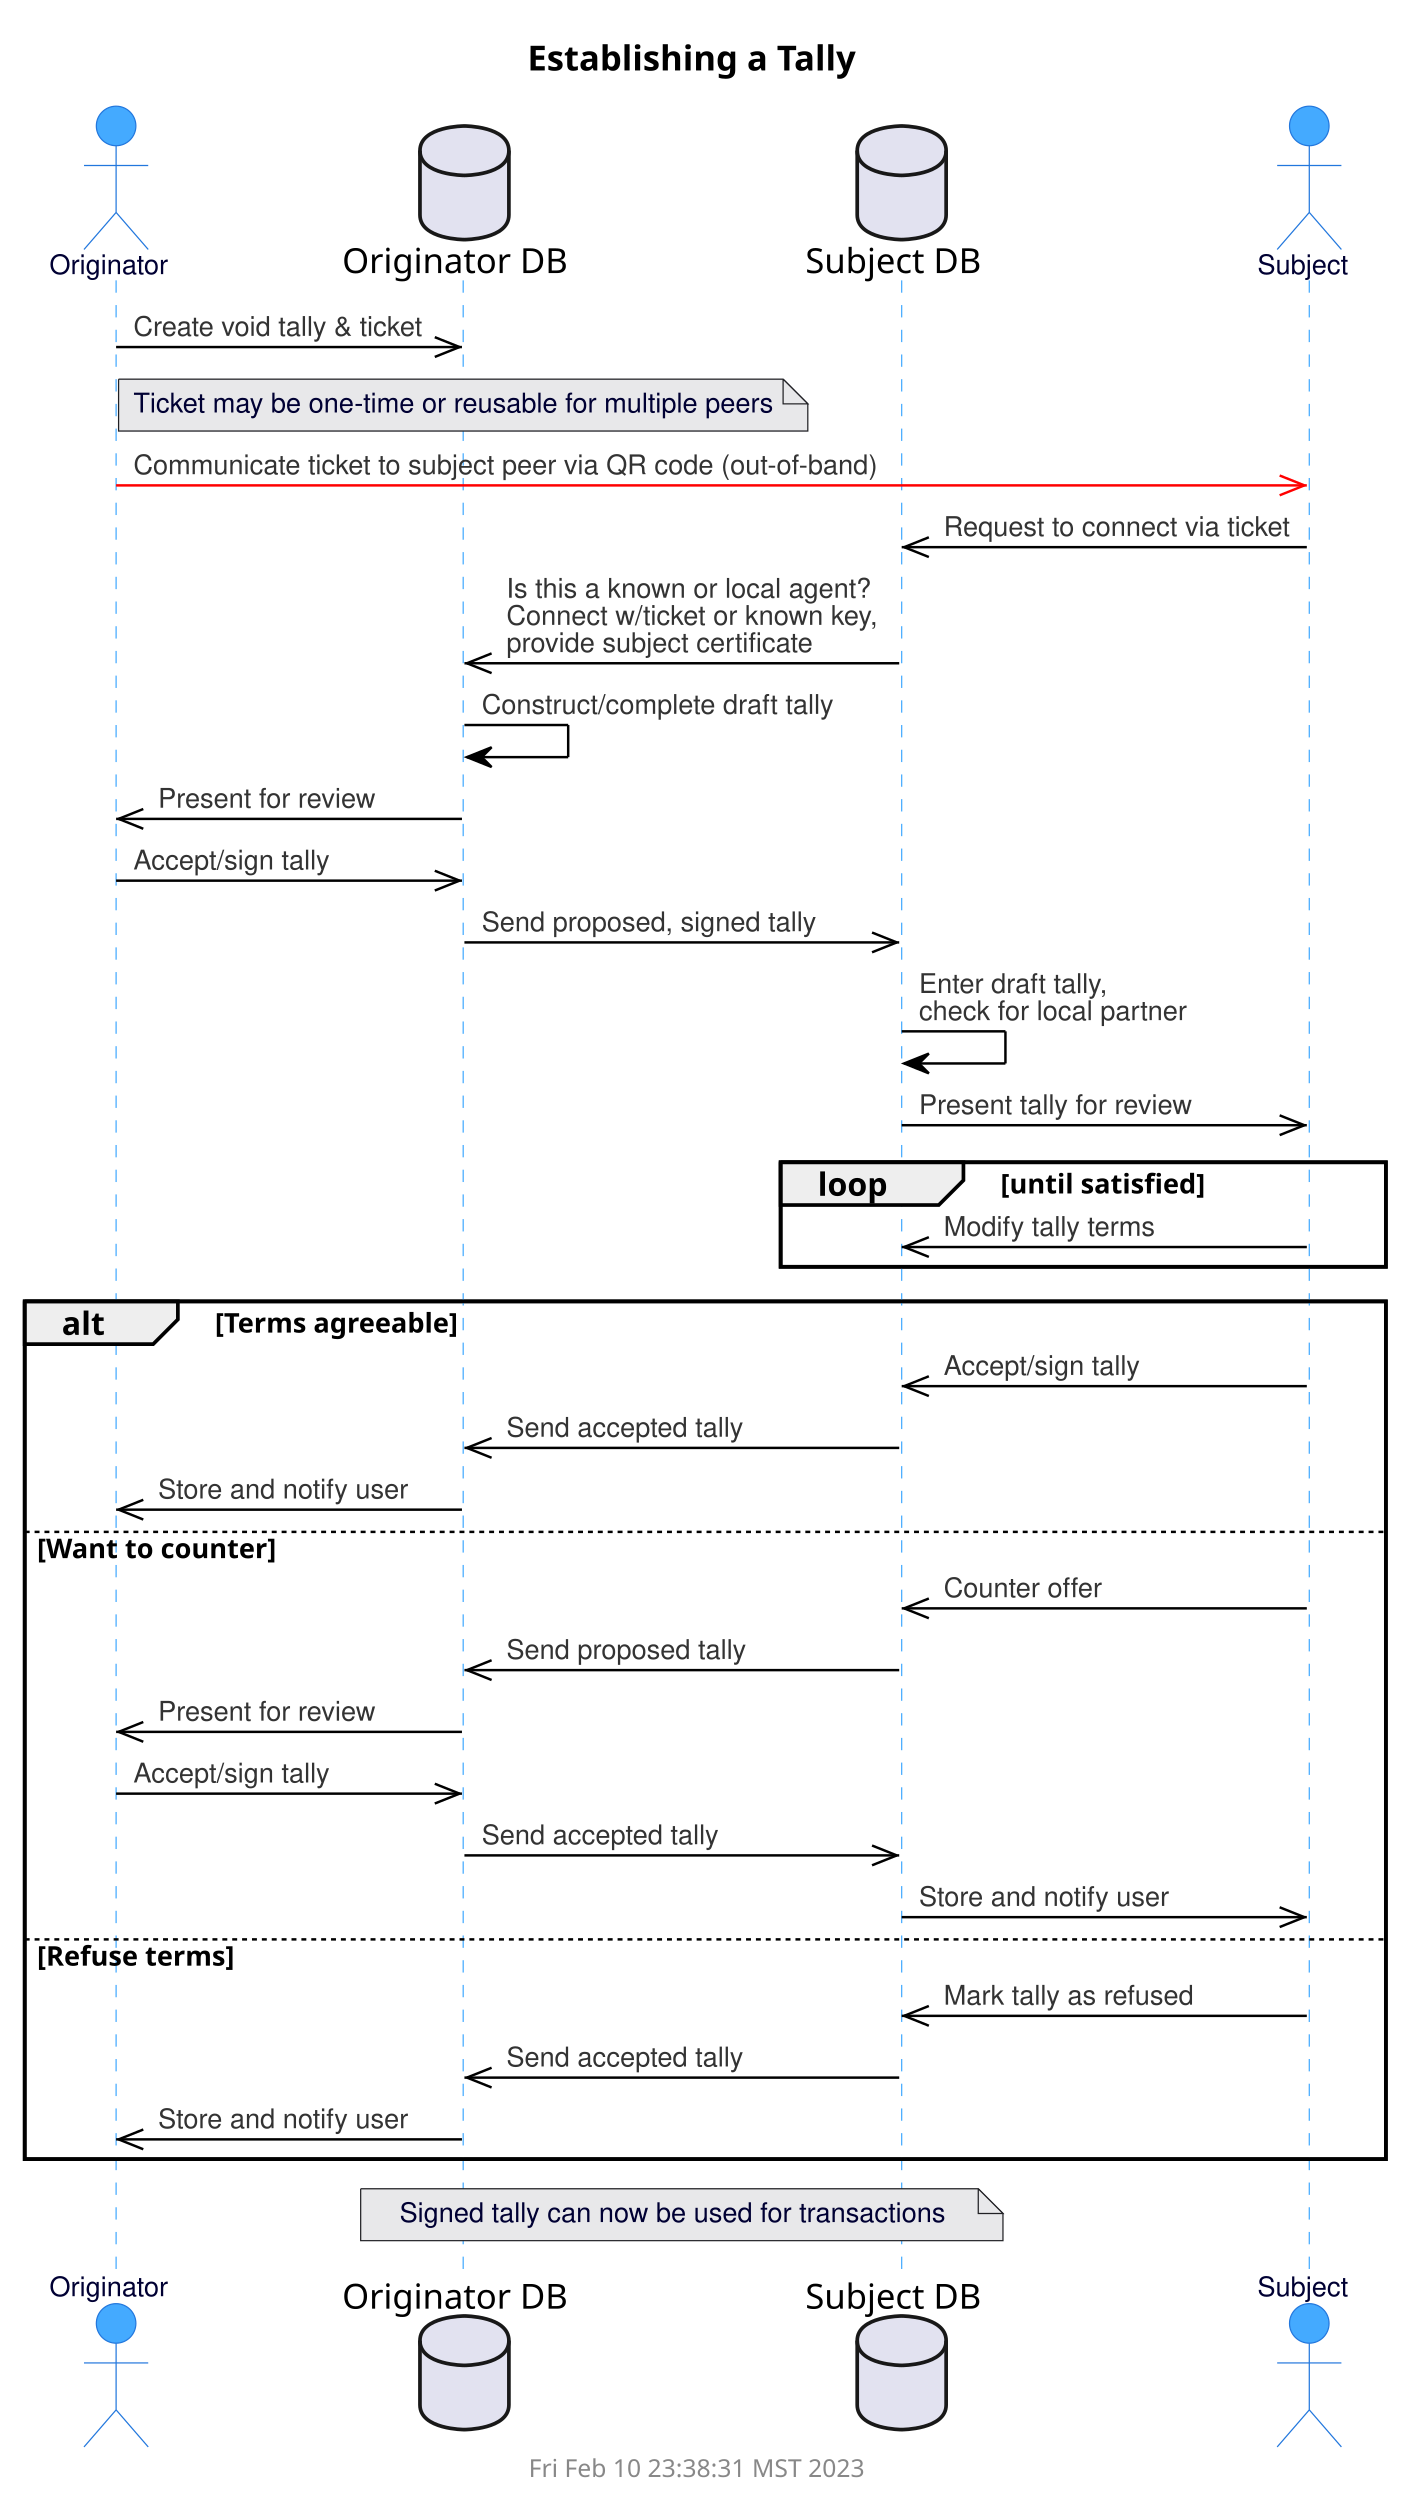
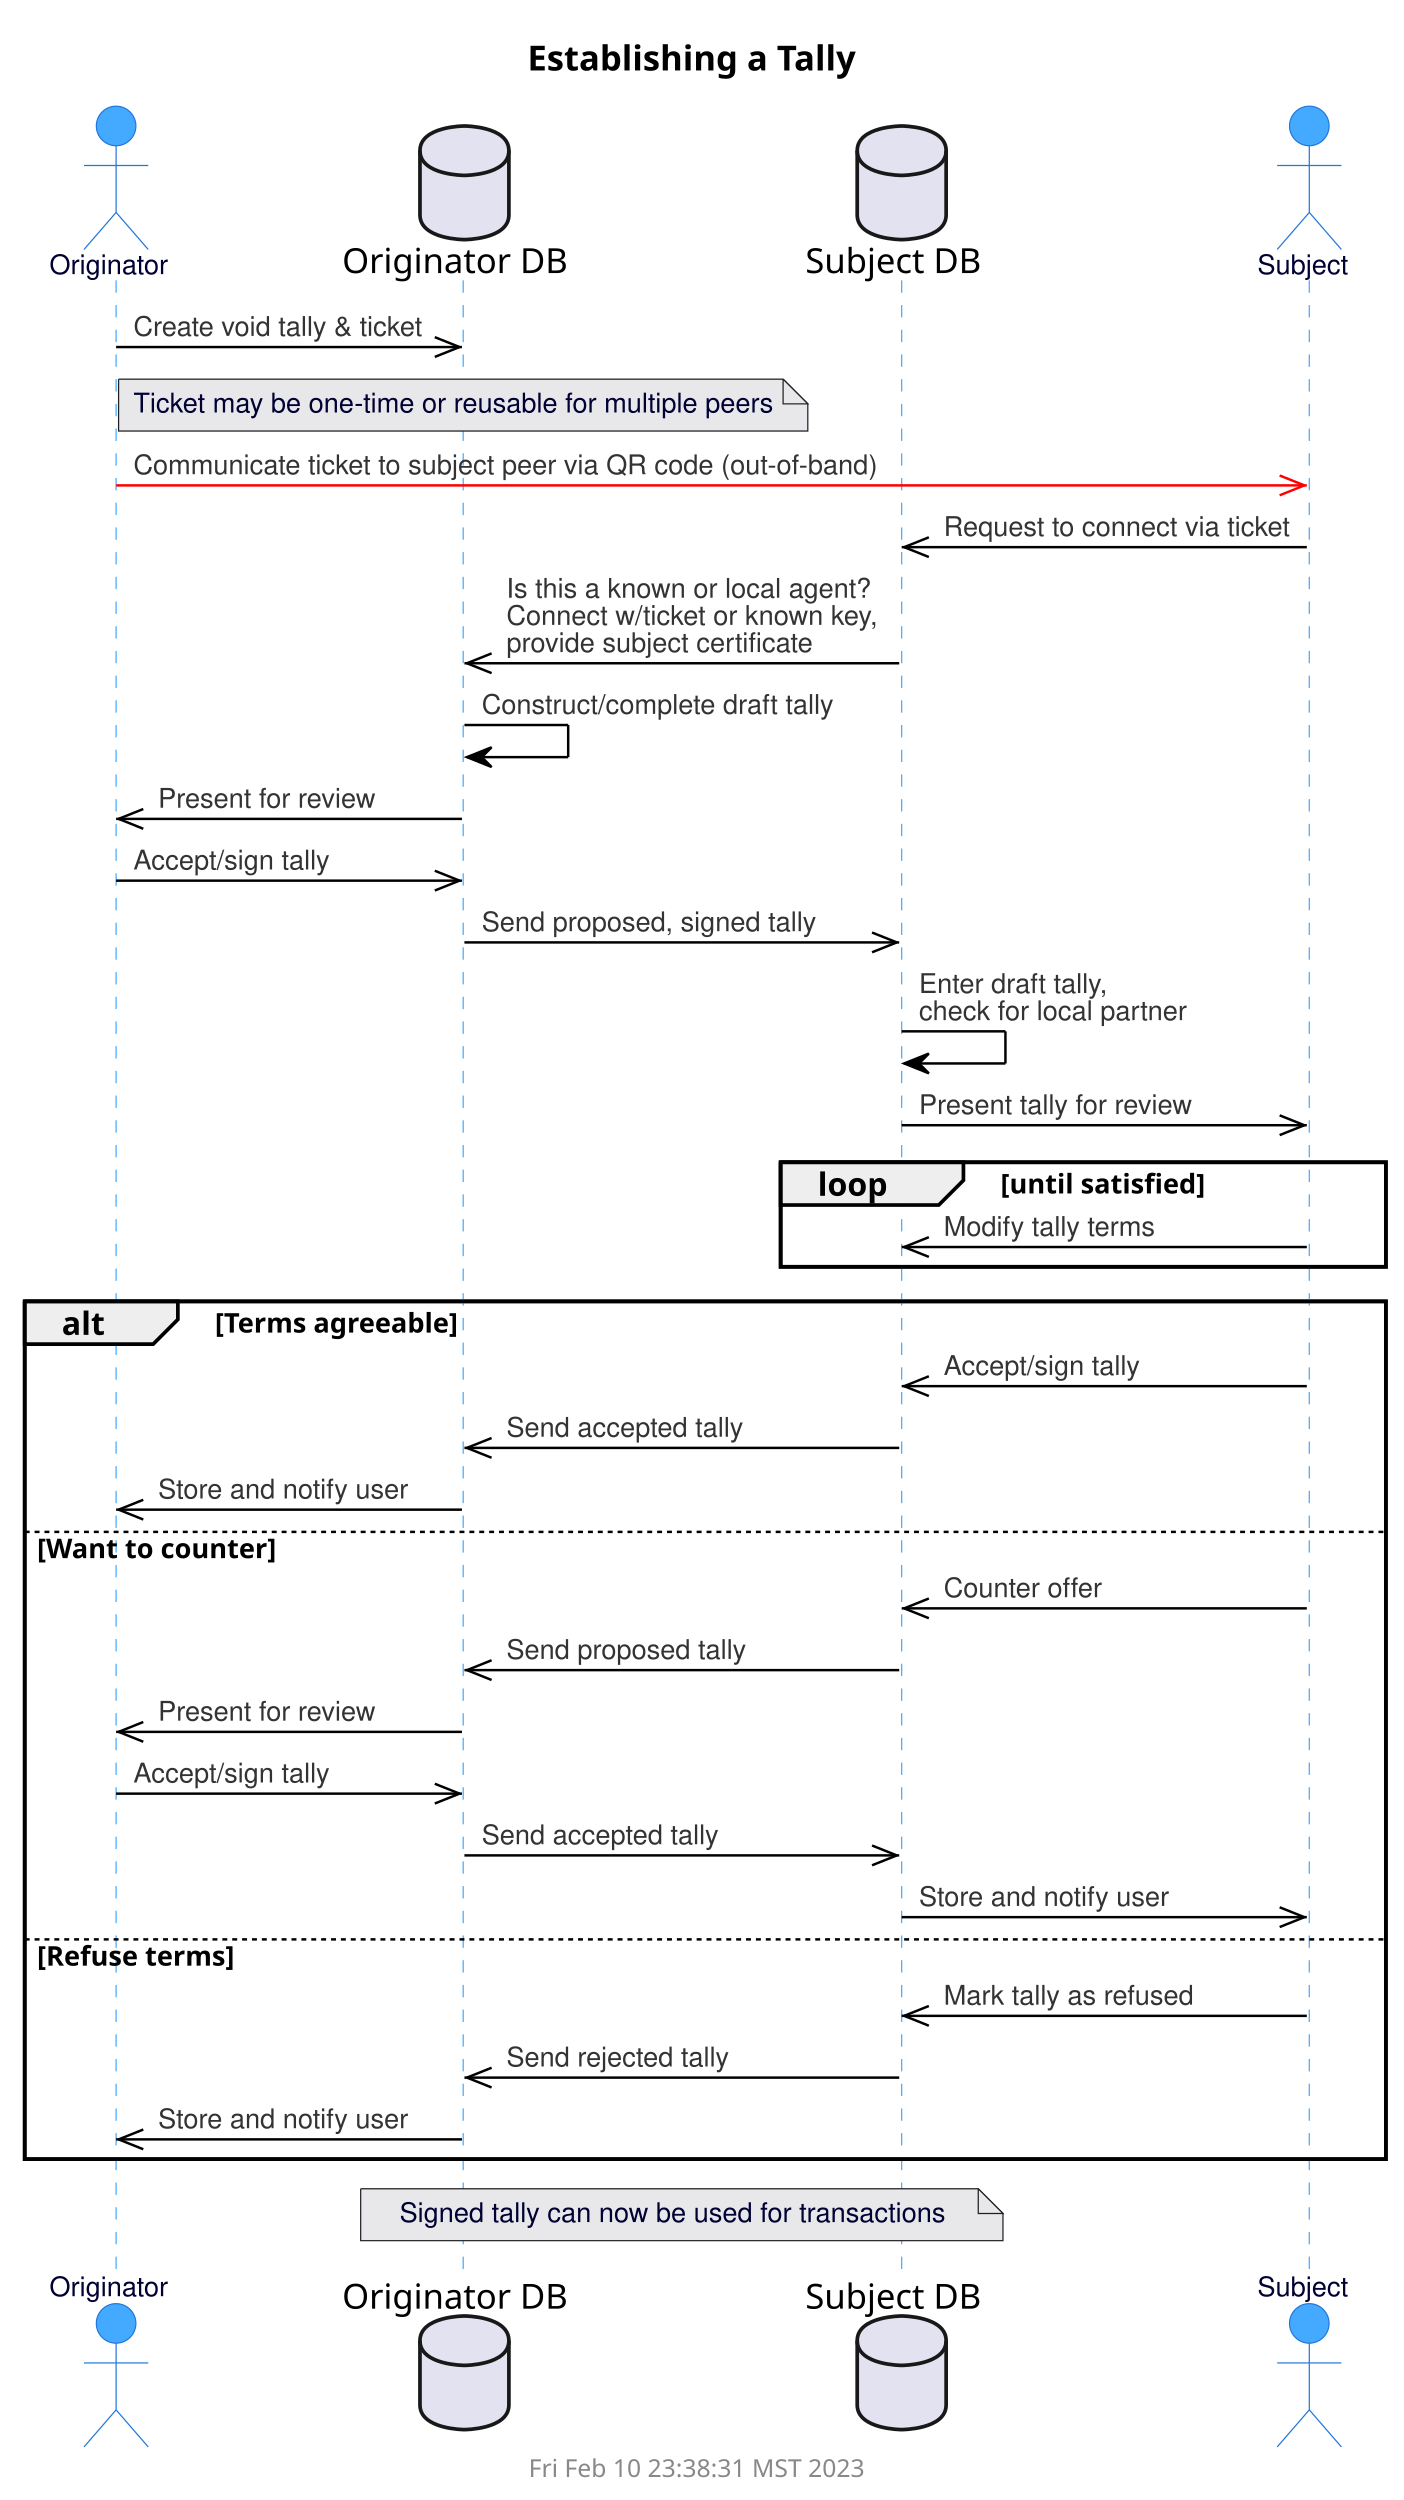
- <svg xmlns="http://www.w3.org/2000/svg" contentStyleType="text/css" height="1012px" preserveAspectRatio="none" style="width:568px;height:1012px;background:#FFFFFF;" version="1.1" viewBox="0 0 568 1012" width="568px" zoomAndPan="magnify">
-   <defs />
-   <g>
-     <text fill="#000000" font-family="sans-serif" font-size="14" font-weight="bold" lengthAdjust="spacing" textLength="143" x="213.5" y="28.535">Establishing a Tally</text>
-     <rect fill="none" height="42.31" style="stroke:#000000;stroke-width:1.5;" width="245" x="316" y="470.488" />
-     <rect fill="none" height="347.221" style="stroke:#000000;stroke-width:1.5;" width="551" x="10" y="526.799" />
-     <line style="stroke:#44AAFF;stroke-width:0.5;stroke-dasharray:5.0,5.0;" x1="47" x2="47" y1="113.488" y2="922.019" />
-     <line style="stroke:#44AAFF;stroke-width:0.5;stroke-dasharray:5.0,5.0;" x1="187.5" x2="187.5" y1="113.488" y2="922.019" />
-     <line style="stroke:#44AAFF;stroke-width:0.5;stroke-dasharray:5.0,5.0;" x1="365" x2="365" y1="113.488" y2="922.019" />
-     <line style="stroke:#44AAFF;stroke-width:0.5;stroke-dasharray:5.0,5.0;" x1="530" x2="530" y1="113.488" y2="922.019" />
-     <text fill="#000033" font-family="Helvetica" font-size="11" lengthAdjust="spacing" textLength="48" x="20" y="110.959">Originator</text>
-     <ellipse cx="47" cy="50.988" fill="#44AAFF" rx="8" ry="8" style="stroke:#2277DD;stroke-width:0.5;" />
-     <path d="M47,58.988 L47,85.988 M34,66.988 L60,66.988 M47,85.988 L34,100.988 M47,85.988 L60,100.988 " fill="none" style="stroke:#2277DD;stroke-width:0.5;" />
-     <text fill="#000033" font-family="Helvetica" font-size="11" lengthAdjust="spacing" textLength="48" x="20" y="929.49">Originator</text>
-     <ellipse cx="47" cy="940.519" fill="#44AAFF" rx="8" ry="8" style="stroke:#2277DD;stroke-width:0.5;" />
-     <path d="M47,948.519 L47,975.519 M34,956.519 L60,956.519 M47,975.519 L34,990.519 M47,975.519 L60,990.519 " fill="none" style="stroke:#2277DD;stroke-width:0.5;" />
-     <text fill="#000000" font-family="sans-serif" font-size="14" lengthAdjust="spacing" textLength="93" x="138.5" y="110.535">Originator DB</text>
-     <path d="M170,61 C170,51 188,51 188,51 C188,51 206,51 206,61 L206,87 C206,97 188,97 188,97 C188,97 170,97 170,87 L170,61 " fill="#E2E2F0" style="stroke:#181818;stroke-width:1.5;" />
-     <path d="M170,61 C170,71 188,71 188,71 C188,71 206,71 206,61 " fill="none" style="stroke:#181818;stroke-width:1.5;" />
-     <text fill="#000000" font-family="sans-serif" font-size="14" lengthAdjust="spacing" textLength="93" x="138.5" y="934.555">Originator DB</text>
-     <path d="M170,947.508 C170,937.508 188,937.508 188,937.508 C188,937.508 206,937.508 206,947.508 L206,973.508 C206,983.508 188,983.508 188,983.508 C188,983.508 170,983.508 170,973.508 L170,947.508 " fill="#E2E2F0" style="stroke:#181818;stroke-width:1.5;" />
-     <path d="M170,947.508 C170,957.508 188,957.508 188,957.508 C188,957.508 206,957.508 206,947.508 " fill="none" style="stroke:#181818;stroke-width:1.5;" />
-     <text fill="#000000" font-family="sans-serif" font-size="14" lengthAdjust="spacing" textLength="72" x="326" y="110.535">Subject DB</text>
-     <path d="M347,61 C347,51 365,51 365,51 C365,51 383,51 383,61 L383,87 C383,97 365,97 365,97 C365,97 347,97 347,87 L347,61 " fill="#E2E2F0" style="stroke:#181818;stroke-width:1.5;" />
-     <path d="M347,61 C347,71 365,71 365,71 C365,71 383,71 383,61 " fill="none" style="stroke:#181818;stroke-width:1.5;" />
-     <text fill="#000000" font-family="sans-serif" font-size="14" lengthAdjust="spacing" textLength="72" x="326" y="934.555">Subject DB</text>
-     <path d="M347,947.508 C347,937.508 365,937.508 365,937.508 C365,937.508 383,937.508 383,947.508 L383,973.508 C383,983.508 365,983.508 365,983.508 C365,983.508 347,983.508 347,973.508 L347,947.508 " fill="#E2E2F0" style="stroke:#181818;stroke-width:1.5;" />
-     <path d="M347,947.508 C347,957.508 365,957.508 365,957.508 C365,957.508 383,957.508 383,947.508 " fill="none" style="stroke:#181818;stroke-width:1.5;" />
-     <text fill="#000033" font-family="Helvetica" font-size="11" lengthAdjust="spacing" textLength="36" x="509" y="110.959">Subject</text>
-     <ellipse cx="530" cy="50.988" fill="#44AAFF" rx="8" ry="8" style="stroke:#2277DD;stroke-width:0.5;" />
-     <path d="M530,58.988 L530,85.988 M517,66.988 L543,66.988 M530,85.988 L517,100.988 M530,85.988 L543,100.988 " fill="none" style="stroke:#2277DD;stroke-width:0.5;" />
-     <text fill="#000033" font-family="Helvetica" font-size="11" lengthAdjust="spacing" textLength="36" x="509" y="929.49">Subject</text>
-     <ellipse cx="530" cy="940.519" fill="#44AAFF" rx="8" ry="8" style="stroke:#2277DD;stroke-width:0.5;" />
-     <path d="M530,948.519 L530,975.519 M517,956.519 L543,956.519 M530,975.519 L517,990.519 M530,975.519 L543,990.519 " fill="none" style="stroke:#2277DD;stroke-width:0.5;" />
-     <line style="stroke:#000000;stroke-width:1.0;" x1="186" x2="176" y1="140.488" y2="136.488" />
-     <line style="stroke:#000000;stroke-width:1.0;" x1="186" x2="176" y1="140.488" y2="144.488" />
-     <line style="stroke:#000000;stroke-width:1.0;" x1="47" x2="187" y1="140.488" y2="140.488" />
-     <text fill="#333333" font-family="Helvetica" font-size="11" lengthAdjust="spacing" textLength="117" x="54" y="135.958">Create void tally &amp; ticket</text>
-     <path d="M48,153.488 L48,174.488 L327,174.488 L327,163.488 L317,153.488 L48,153.488 " fill="#E8E8EA" style="stroke:#202024;stroke-width:0.5;" />
-     <path d="M317,153.488 L317,163.488 L327,163.488 L317,153.488 " fill="#E8E8EA" style="stroke:#202024;stroke-width:0.5;" />
-     <text fill="#000033" font-family="Helvetica" font-size="11" lengthAdjust="spacing" textLength="258" x="54" y="166.958">Ticket may be one-time or reusable for multiple peers</text>
-     <line style="stroke:#FF0000;stroke-width:1.0;" x1="528" x2="518" y1="196.488" y2="192.488" />
-     <line style="stroke:#FF0000;stroke-width:1.0;" x1="528" x2="518" y1="196.488" y2="200.488" />
-     <line style="stroke:#FF0000;stroke-width:1.0;" x1="47" x2="529" y1="196.488" y2="196.488" />
-     <text fill="#333333" font-family="Helvetica" font-size="11" lengthAdjust="spacing" textLength="302" x="54" y="191.958">Communicate ticket to subject peer via QR code (out-of-band)</text>
-     <line style="stroke:#000000;stroke-width:1.0;" x1="366" x2="376" y1="221.488" y2="217.488" />
-     <line style="stroke:#000000;stroke-width:1.0;" x1="366" x2="376" y1="221.488" y2="225.488" />
-     <line style="stroke:#000000;stroke-width:1.0;" x1="365" x2="529" y1="221.488" y2="221.488" />
-     <text fill="#333333" font-family="Helvetica" font-size="11" lengthAdjust="spacing" textLength="141" x="382" y="216.958">Request to connect via ticket</text>
-     <line style="stroke:#000000;stroke-width:1.0;" x1="189" x2="199" y1="268.488" y2="264.488" />
-     <line style="stroke:#000000;stroke-width:1.0;" x1="189" x2="199" y1="268.488" y2="272.488" />
-     <line style="stroke:#000000;stroke-width:1.0;" x1="188" x2="364" y1="268.488" y2="268.488" />
-     <text fill="#333333" font-family="Helvetica" font-size="11" lengthAdjust="spacing" textLength="147" x="205" y="241.958">Is this a known or local agent?</text>
-     <text fill="#333333" font-family="Helvetica" font-size="11" lengthAdjust="spacing" textLength="153" x="205" y="252.958">Connect w/ticket or known key,</text>
-     <text fill="#333333" font-family="Helvetica" font-size="11" lengthAdjust="spacing" textLength="124" x="205" y="263.959">provide subject certificate</text>
-     <line style="stroke:#000000;stroke-width:1.0;" x1="188" x2="230" y1="293.488" y2="293.488" />
-     <line style="stroke:#000000;stroke-width:1.0;" x1="230" x2="230" y1="293.488" y2="306.488" />
-     <line style="stroke:#000000;stroke-width:1.0;" x1="189" x2="230" y1="306.488" y2="306.488" />
-     <polygon fill="#000000" points="199,302.488,189,306.488,199,310.488,195,306.488" style="stroke:#000000;stroke-width:1.0;" />
-     <text fill="#333333" font-family="Helvetica" font-size="11" lengthAdjust="spacing" textLength="142" x="195" y="288.959">Construct/complete draft tally</text>
-     <line style="stroke:#000000;stroke-width:1.0;" x1="48" x2="58" y1="331.488" y2="327.488" />
-     <line style="stroke:#000000;stroke-width:1.0;" x1="48" x2="58" y1="331.488" y2="335.488" />
-     <line style="stroke:#000000;stroke-width:1.0;" x1="47" x2="187" y1="331.488" y2="331.488" />
-     <text fill="#333333" font-family="Helvetica" font-size="11" lengthAdjust="spacing" textLength="89" x="64" y="326.959">Present for review</text>
-     <line style="stroke:#000000;stroke-width:1.0;" x1="186" x2="176" y1="356.488" y2="352.488" />
-     <line style="stroke:#000000;stroke-width:1.0;" x1="186" x2="176" y1="356.488" y2="360.488" />
-     <line style="stroke:#000000;stroke-width:1.0;" x1="47" x2="187" y1="356.488" y2="356.488" />
-     <text fill="#333333" font-family="Helvetica" font-size="11" lengthAdjust="spacing" textLength="79" x="54" y="351.959">Accept/sign tally</text>
-     <line style="stroke:#000000;stroke-width:1.0;" x1="363" x2="353" y1="381.488" y2="377.488" />
-     <line style="stroke:#000000;stroke-width:1.0;" x1="363" x2="353" y1="381.488" y2="385.488" />
-     <line style="stroke:#000000;stroke-width:1.0;" x1="188" x2="364" y1="381.488" y2="381.488" />
-     <text fill="#333333" font-family="Helvetica" font-size="11" lengthAdjust="spacing" textLength="134" x="195" y="376.959">Send proposed, signed tally</text>
-     <line style="stroke:#000000;stroke-width:1.0;" x1="365" x2="407" y1="417.488" y2="417.488" />
-     <line style="stroke:#000000;stroke-width:1.0;" x1="407" x2="407" y1="417.488" y2="430.488" />
-     <line style="stroke:#000000;stroke-width:1.0;" x1="366" x2="407" y1="430.488" y2="430.488" />
-     <polygon fill="#000000" points="376,426.488,366,430.488,376,434.488,372,430.488" style="stroke:#000000;stroke-width:1.0;" />
-     <text fill="#333333" font-family="Helvetica" font-size="11" lengthAdjust="spacing" textLength="76" x="372" y="401.959">Enter draft tally,</text>
-     <text fill="#333333" font-family="Helvetica" font-size="11" lengthAdjust="spacing" textLength="109" x="372" y="412.959">check for local partner</text>
-     <line style="stroke:#000000;stroke-width:1.0;" x1="528" x2="518" y1="455.488" y2="451.488" />
-     <line style="stroke:#000000;stroke-width:1.0;" x1="528" x2="518" y1="455.488" y2="459.488" />
-     <line style="stroke:#000000;stroke-width:1.0;" x1="365" x2="529" y1="455.488" y2="455.488" />
-     <text fill="#333333" font-family="Helvetica" font-size="11" lengthAdjust="spacing" textLength="111" x="372" y="450.959">Present tally for review</text>
-     <path d="M316,470.488 L390,470.488 L390,477.799 L380,487.799 L316,487.799 L316,470.488 " fill="#EEEEEE" style="stroke:#000000;stroke-width:1.5;" />
-     <rect fill="none" height="42.31" style="stroke:#000000;stroke-width:1.5;" width="245" x="316" y="470.488" />
-     <text fill="#000000" font-family="sans-serif" font-size="13" font-weight="bold" lengthAdjust="spacing" textLength="29" x="331" y="484.057">loop</text>
-     <text fill="#000000" font-family="sans-serif" font-size="11" font-weight="bold" lengthAdjust="spacing" textLength="86" x="405" y="483.123">[until satisfied]</text>
-     <line style="stroke:#000000;stroke-width:1.0;" x1="366" x2="376" y1="504.799" y2="500.799" />
-     <line style="stroke:#000000;stroke-width:1.0;" x1="366" x2="376" y1="504.799" y2="508.799" />
-     <line style="stroke:#000000;stroke-width:1.0;" x1="365" x2="529" y1="504.799" y2="504.799" />
-     <text fill="#333333" font-family="Helvetica" font-size="11" lengthAdjust="spacing" textLength="85" x="382" y="500.269">Modify tally terms</text>
-     <path d="M10,526.799 L72,526.799 L72,534.109 L62,544.109 L10,544.109 L10,526.799 " fill="#EEEEEE" style="stroke:#000000;stroke-width:1.5;" />
-     <rect fill="none" height="347.221" style="stroke:#000000;stroke-width:1.5;" width="551" x="10" y="526.799" />
-     <text fill="#000000" font-family="sans-serif" font-size="13" font-weight="bold" lengthAdjust="spacing" textLength="17" x="25" y="540.367">alt</text>
-     <text fill="#000000" font-family="sans-serif" font-size="11" font-weight="bold" lengthAdjust="spacing" textLength="101" x="87" y="539.434">[Terms agreeable]</text>
-     <line style="stroke:#000000;stroke-width:1.0;" x1="366" x2="376" y1="561.109" y2="557.109" />
-     <line style="stroke:#000000;stroke-width:1.0;" x1="366" x2="376" y1="561.109" y2="565.109" />
-     <line style="stroke:#000000;stroke-width:1.0;" x1="365" x2="529" y1="561.109" y2="561.109" />
-     <text fill="#333333" font-family="Helvetica" font-size="11" lengthAdjust="spacing" textLength="79" x="382" y="556.58">Accept/sign tally</text>
-     <line style="stroke:#000000;stroke-width:1.0;" x1="189" x2="199" y1="586.109" y2="582.109" />
-     <line style="stroke:#000000;stroke-width:1.0;" x1="189" x2="199" y1="586.109" y2="590.109" />
-     <line style="stroke:#000000;stroke-width:1.0;" x1="188" x2="364" y1="586.109" y2="586.109" />
-     <text fill="#333333" font-family="Helvetica" font-size="11" lengthAdjust="spacing" textLength="95" x="205" y="581.58">Send accepted tally</text>
-     <line style="stroke:#000000;stroke-width:1.0;" x1="48" x2="58" y1="611.109" y2="607.109" />
-     <line style="stroke:#000000;stroke-width:1.0;" x1="48" x2="58" y1="611.109" y2="615.109" />
-     <line style="stroke:#000000;stroke-width:1.0;" x1="47" x2="187" y1="611.109" y2="611.109" />
-     <text fill="#333333" font-family="Helvetica" font-size="11" lengthAdjust="spacing" textLength="101" x="64" y="606.58">Store and notify user</text>
-     <line style="stroke:#000000;stroke-width:1.0;stroke-dasharray:2.0,2.0;" x1="10" x2="561" y1="620.109" y2="620.109" />
-     <text fill="#000000" font-family="sans-serif" font-size="11" font-weight="bold" lengthAdjust="spacing" textLength="96" x="15" y="630.744">[Want to counter]</text>
-     <line style="stroke:#000000;stroke-width:1.0;" x1="366" x2="376" y1="651.064" y2="647.064" />
-     <line style="stroke:#000000;stroke-width:1.0;" x1="366" x2="376" y1="651.064" y2="655.064" />
-     <line style="stroke:#000000;stroke-width:1.0;" x1="365" x2="529" y1="651.064" y2="651.064" />
-     <text fill="#333333" font-family="Helvetica" font-size="11" lengthAdjust="spacing" textLength="64" x="382" y="646.535">Counter offer</text>
-     <line style="stroke:#000000;stroke-width:1.0;" x1="189" x2="199" y1="676.064" y2="672.064" />
-     <line style="stroke:#000000;stroke-width:1.0;" x1="189" x2="199" y1="676.064" y2="680.064" />
-     <line style="stroke:#000000;stroke-width:1.0;" x1="188" x2="364" y1="676.064" y2="676.064" />
-     <text fill="#333333" font-family="Helvetica" font-size="11" lengthAdjust="spacing" textLength="96" x="205" y="671.535">Send proposed tally</text>
-     <line style="stroke:#000000;stroke-width:1.0;" x1="48" x2="58" y1="701.064" y2="697.064" />
-     <line style="stroke:#000000;stroke-width:1.0;" x1="48" x2="58" y1="701.064" y2="705.064" />
-     <line style="stroke:#000000;stroke-width:1.0;" x1="47" x2="187" y1="701.064" y2="701.064" />
-     <text fill="#333333" font-family="Helvetica" font-size="11" lengthAdjust="spacing" textLength="89" x="64" y="696.535">Present for review</text>
-     <line style="stroke:#000000;stroke-width:1.0;" x1="186" x2="176" y1="726.064" y2="722.064" />
-     <line style="stroke:#000000;stroke-width:1.0;" x1="186" x2="176" y1="726.064" y2="730.064" />
-     <line style="stroke:#000000;stroke-width:1.0;" x1="47" x2="187" y1="726.064" y2="726.064" />
-     <text fill="#333333" font-family="Helvetica" font-size="11" lengthAdjust="spacing" textLength="79" x="54" y="721.535">Accept/sign tally</text>
-     <line style="stroke:#000000;stroke-width:1.0;" x1="363" x2="353" y1="751.064" y2="747.064" />
-     <line style="stroke:#000000;stroke-width:1.0;" x1="363" x2="353" y1="751.064" y2="755.064" />
-     <line style="stroke:#000000;stroke-width:1.0;" x1="188" x2="364" y1="751.064" y2="751.064" />
-     <text fill="#333333" font-family="Helvetica" font-size="11" lengthAdjust="spacing" textLength="95" x="195" y="746.535">Send accepted tally</text>
-     <line style="stroke:#000000;stroke-width:1.0;" x1="528" x2="518" y1="776.064" y2="772.064" />
-     <line style="stroke:#000000;stroke-width:1.0;" x1="528" x2="518" y1="776.064" y2="780.064" />
-     <line style="stroke:#000000;stroke-width:1.0;" x1="365" x2="529" y1="776.064" y2="776.064" />
-     <text fill="#333333" font-family="Helvetica" font-size="11" lengthAdjust="spacing" textLength="101" x="372" y="771.535">Store and notify user</text>
-     <line style="stroke:#000000;stroke-width:1.0;stroke-dasharray:2.0,2.0;" x1="10" x2="561" y1="785.064" y2="785.064" />
-     <text fill="#000000" font-family="sans-serif" font-size="11" font-weight="bold" lengthAdjust="spacing" textLength="82" x="15" y="795.699">[Refuse terms]</text>
-     <line style="stroke:#000000;stroke-width:1.0;" x1="366" x2="376" y1="816.019" y2="812.019" />
-     <line style="stroke:#000000;stroke-width:1.0;" x1="366" x2="376" y1="816.019" y2="820.019" />
-     <line style="stroke:#000000;stroke-width:1.0;" x1="365" x2="529" y1="816.019" y2="816.019" />
-     <text fill="#333333" font-family="Helvetica" font-size="11" lengthAdjust="spacing" textLength="102" x="382" y="811.49">Mark tally as refused</text>
-     <line style="stroke:#000000;stroke-width:1.0;" x1="189" x2="199" y1="841.019" y2="837.019" />
-     <line style="stroke:#000000;stroke-width:1.0;" x1="189" x2="199" y1="841.019" y2="845.019" />
-     <line style="stroke:#000000;stroke-width:1.0;" x1="188" x2="364" y1="841.019" y2="841.019" />
-     <text fill="#333333" font-family="Helvetica" font-size="11" lengthAdjust="spacing" textLength="95" x="205" y="836.49">Send accepted tally</text>
-     <line style="stroke:#000000;stroke-width:1.0;" x1="48" x2="58" y1="866.019" y2="862.019" />
-     <line style="stroke:#000000;stroke-width:1.0;" x1="48" x2="58" y1="866.019" y2="870.019" />
-     <line style="stroke:#000000;stroke-width:1.0;" x1="47" x2="187" y1="866.019" y2="866.019" />
-     <text fill="#333333" font-family="Helvetica" font-size="11" lengthAdjust="spacing" textLength="101" x="64" y="861.49">Store and notify user</text>
-     <path d="M146,886.019 L146,907.019 L406,907.019 L406,896.019 L396,886.019 L146,886.019 " fill="#E8E8EA" style="stroke:#202024;stroke-width:0.5;" />
-     <path d="M396,886.019 L396,896.019 L406,896.019 L396,886.019 " fill="#E8E8EA" style="stroke:#202024;stroke-width:0.5;" />
-     <text fill="#000033" font-family="Helvetica" font-size="11" lengthAdjust="spacing" textLength="220" x="161.75" y="899.49">Signed tally can now be used for transactions</text>
-     <text fill="#888888" font-family="sans-serif" font-size="10" lengthAdjust="spacing" textLength="142" x="214" y="1002.688">Fri Feb 10 23:38:31 MST 2023</text>
+ <svg xmlns="http://www.w3.org/2000/svg" contentStyleType="text/css" height="1012px" preserveAspectRatio="none" style="width:568px;height:1012px;background:#FFFFFF;" version="1.1" viewBox="0 0 568 1012" width="568px" zoomAndPan="magnify" id="svg91">
+   <defs id="defs1" />
+   <g id="g91">
+     <text fill="#000000" font-family="sans-serif" font-size="14" font-weight="bold" lengthAdjust="spacing" textLength="143" x="213.5" y="28.535" id="text1">Establishing a Tally</text>
+     <rect fill="none" height="42.31" style="stroke:#000000;stroke-width:1.5;" width="245" x="316" y="470.488" id="rect1" />
+     <rect fill="none" height="347.221" style="stroke:#000000;stroke-width:1.5;" width="551" x="10" y="526.799" id="rect2" />
+     <line style="stroke:#44AAFF;stroke-width:0.5;stroke-dasharray:5.0,5.0;" x1="47" x2="47" y1="113.488" y2="922.019" id="line2" />
+     <line style="stroke:#44AAFF;stroke-width:0.5;stroke-dasharray:5.0,5.0;" x1="187.5" x2="187.5" y1="113.488" y2="922.019" id="line3" />
+     <line style="stroke:#44AAFF;stroke-width:0.5;stroke-dasharray:5.0,5.0;" x1="365" x2="365" y1="113.488" y2="922.019" id="line4" />
+     <line style="stroke:#44AAFF;stroke-width:0.5;stroke-dasharray:5.0,5.0;" x1="530" x2="530" y1="113.488" y2="922.019" id="line5" />
+     <text fill="#000033" font-family="Helvetica" font-size="11" lengthAdjust="spacing" textLength="48" x="20" y="110.959" id="text5">Originator</text>
+     <ellipse cx="47" cy="50.988" fill="#44AAFF" rx="8" ry="8" style="stroke:#2277DD;stroke-width:0.5;" id="ellipse5" />
+     <path d="M47,58.988 L47,85.988 M34,66.988 L60,66.988 M47,85.988 L34,100.988 M47,85.988 L60,100.988 " fill="none" style="stroke:#2277DD;stroke-width:0.5;" id="path5" />
+     <text fill="#000033" font-family="Helvetica" font-size="11" lengthAdjust="spacing" textLength="48" x="20" y="929.49" id="text6">Originator</text>
+     <ellipse cx="47" cy="940.519" fill="#44AAFF" rx="8" ry="8" style="stroke:#2277DD;stroke-width:0.5;" id="ellipse6" />
+     <path d="M47,948.519 L47,975.519 M34,956.519 L60,956.519 M47,975.519 L34,990.519 M47,975.519 L60,990.519 " fill="none" style="stroke:#2277DD;stroke-width:0.5;" id="path6" />
+     <text fill="#000000" font-family="sans-serif" font-size="14" lengthAdjust="spacing" textLength="93" x="138.5" y="110.535" id="text7">Originator DB</text>
+     <path d="M170,61 C170,51 188,51 188,51 C188,51 206,51 206,61 L206,87 C206,97 188,97 188,97 C188,97 170,97 170,87 L170,61 " fill="#E2E2F0" style="stroke:#181818;stroke-width:1.5;" id="path7" />
+     <path d="M170,61 C170,71 188,71 188,71 C188,71 206,71 206,61 " fill="none" style="stroke:#181818;stroke-width:1.5;" id="path8" />
+     <text fill="#000000" font-family="sans-serif" font-size="14" lengthAdjust="spacing" textLength="93" x="138.5" y="934.555" id="text8">Originator DB</text>
+     <path d="M170,947.508 C170,937.508 188,937.508 188,937.508 C188,937.508 206,937.508 206,947.508 L206,973.508 C206,983.508 188,983.508 188,983.508 C188,983.508 170,983.508 170,973.508 L170,947.508 " fill="#E2E2F0" style="stroke:#181818;stroke-width:1.5;" id="path9" />
+     <path d="M170,947.508 C170,957.508 188,957.508 188,957.508 C188,957.508 206,957.508 206,947.508 " fill="none" style="stroke:#181818;stroke-width:1.5;" id="path10" />
+     <text fill="#000000" font-family="sans-serif" font-size="14" lengthAdjust="spacing" textLength="72" x="326" y="110.535" id="text10">Subject DB</text>
+     <path d="M347,61 C347,51 365,51 365,51 C365,51 383,51 383,61 L383,87 C383,97 365,97 365,97 C365,97 347,97 347,87 L347,61 " fill="#E2E2F0" style="stroke:#181818;stroke-width:1.5;" id="path11" />
+     <path d="M347,61 C347,71 365,71 365,71 C365,71 383,71 383,61 " fill="none" style="stroke:#181818;stroke-width:1.5;" id="path12" />
+     <text fill="#000000" font-family="sans-serif" font-size="14" lengthAdjust="spacing" textLength="72" x="326" y="934.555" id="text12">Subject DB</text>
+     <path d="M347,947.508 C347,937.508 365,937.508 365,937.508 C365,937.508 383,937.508 383,947.508 L383,973.508 C383,983.508 365,983.508 365,983.508 C365,983.508 347,983.508 347,973.508 L347,947.508 " fill="#E2E2F0" style="stroke:#181818;stroke-width:1.5;" id="path13" />
+     <path d="M347,947.508 C347,957.508 365,957.508 365,957.508 C365,957.508 383,957.508 383,947.508 " fill="none" style="stroke:#181818;stroke-width:1.5;" id="path14" />
+     <text fill="#000033" font-family="Helvetica" font-size="11" lengthAdjust="spacing" textLength="36" x="509" y="110.959" id="text14">Subject</text>
+     <ellipse cx="530" cy="50.988" fill="#44AAFF" rx="8" ry="8" style="stroke:#2277DD;stroke-width:0.5;" id="ellipse14" />
+     <path d="M530,58.988 L530,85.988 M517,66.988 L543,66.988 M530,85.988 L517,100.988 M530,85.988 L543,100.988 " fill="none" style="stroke:#2277DD;stroke-width:0.5;" id="path15" />
+     <text fill="#000033" font-family="Helvetica" font-size="11" lengthAdjust="spacing" textLength="36" x="509" y="929.49" id="text15">Subject</text>
+     <ellipse cx="530" cy="940.519" fill="#44AAFF" rx="8" ry="8" style="stroke:#2277DD;stroke-width:0.5;" id="ellipse15" />
+     <path d="M530,948.519 L530,975.519 M517,956.519 L543,956.519 M530,975.519 L517,990.519 M530,975.519 L543,990.519 " fill="none" style="stroke:#2277DD;stroke-width:0.5;" id="path16" />
+     <line style="stroke:#000000;stroke-width:1.0;" x1="186" x2="176" y1="140.488" y2="136.488" id="line16" />
+     <line style="stroke:#000000;stroke-width:1.0;" x1="186" x2="176" y1="140.488" y2="144.488" id="line17" />
+     <line style="stroke:#000000;stroke-width:1.0;" x1="47" x2="187" y1="140.488" y2="140.488" id="line18" />
+     <text fill="#333333" font-family="Helvetica" font-size="11" lengthAdjust="spacing" textLength="117" x="54" y="135.958" id="text18">Create void tally &amp; ticket</text>
+     <path d="M48,153.488 L48,174.488 L327,174.488 L327,163.488 L317,153.488 L48,153.488 " fill="#E8E8EA" style="stroke:#202024;stroke-width:0.5;" id="path18" />
+     <path d="M317,153.488 L317,163.488 L327,163.488 L317,153.488 " fill="#E8E8EA" style="stroke:#202024;stroke-width:0.5;" id="path19" />
+     <text fill="#000033" font-family="Helvetica" font-size="11" lengthAdjust="spacing" textLength="258" x="54" y="166.958" id="text19">Ticket may be one-time or reusable for multiple peers</text>
+     <line style="stroke:#FF0000;stroke-width:1.0;" x1="528" x2="518" y1="196.488" y2="192.488" id="line19" />
+     <line style="stroke:#FF0000;stroke-width:1.0;" x1="528" x2="518" y1="196.488" y2="200.488" id="line20" />
+     <line style="stroke:#FF0000;stroke-width:1.0;" x1="47" x2="529" y1="196.488" y2="196.488" id="line21" />
+     <text fill="#333333" font-family="Helvetica" font-size="11" lengthAdjust="spacing" textLength="302" x="54" y="191.958" id="text21">Communicate ticket to subject peer via QR code (out-of-band)</text>
+     <line style="stroke:#000000;stroke-width:1.0;" x1="366" x2="376" y1="221.488" y2="217.488" id="line22" />
+     <line style="stroke:#000000;stroke-width:1.0;" x1="366" x2="376" y1="221.488" y2="225.488" id="line23" />
+     <line style="stroke:#000000;stroke-width:1.0;" x1="365" x2="529" y1="221.488" y2="221.488" id="line24" />
+     <text fill="#333333" font-family="Helvetica" font-size="11" lengthAdjust="spacing" textLength="141" x="382" y="216.958" id="text24">Request to connect via ticket</text>
+     <line style="stroke:#000000;stroke-width:1.0;" x1="189" x2="199" y1="268.488" y2="264.488" id="line25" />
+     <line style="stroke:#000000;stroke-width:1.0;" x1="189" x2="199" y1="268.488" y2="272.488" id="line26" />
+     <line style="stroke:#000000;stroke-width:1.0;" x1="188" x2="364" y1="268.488" y2="268.488" id="line27" />
+     <text fill="#333333" font-family="Helvetica" font-size="11" lengthAdjust="spacing" textLength="147" x="205" y="241.958" id="text27">Is this a known or local agent?</text>
+     <text fill="#333333" font-family="Helvetica" font-size="11" lengthAdjust="spacing" textLength="153" x="205" y="252.958" id="text28">Connect w/ticket or known key,</text>
+     <text fill="#333333" font-family="Helvetica" font-size="11" lengthAdjust="spacing" textLength="124" x="205" y="263.959" id="text29">provide subject certificate</text>
+     <line style="stroke:#000000;stroke-width:1.0;" x1="188" x2="230" y1="293.488" y2="293.488" id="line29" />
+     <line style="stroke:#000000;stroke-width:1.0;" x1="230" x2="230" y1="293.488" y2="306.488" id="line30" />
+     <line style="stroke:#000000;stroke-width:1.0;" x1="189" x2="230" y1="306.488" y2="306.488" id="line31" />
+     <polygon fill="#000000" points="199,302.488,189,306.488,199,310.488,195,306.488" style="stroke:#000000;stroke-width:1.0;" id="polygon31" />
+     <text fill="#333333" font-family="Helvetica" font-size="11" lengthAdjust="spacing" textLength="142" x="195" y="288.959" id="text31">Construct/complete draft tally</text>
+     <line style="stroke:#000000;stroke-width:1.0;" x1="48" x2="58" y1="331.488" y2="327.488" id="line32" />
+     <line style="stroke:#000000;stroke-width:1.0;" x1="48" x2="58" y1="331.488" y2="335.488" id="line33" />
+     <line style="stroke:#000000;stroke-width:1.0;" x1="47" x2="187" y1="331.488" y2="331.488" id="line34" />
+     <text fill="#333333" font-family="Helvetica" font-size="11" lengthAdjust="spacing" textLength="89" x="64" y="326.959" id="text34">Present for review</text>
+     <line style="stroke:#000000;stroke-width:1.0;" x1="186" x2="176" y1="356.488" y2="352.488" id="line35" />
+     <line style="stroke:#000000;stroke-width:1.0;" x1="186" x2="176" y1="356.488" y2="360.488" id="line36" />
+     <line style="stroke:#000000;stroke-width:1.0;" x1="47" x2="187" y1="356.488" y2="356.488" id="line37" />
+     <text fill="#333333" font-family="Helvetica" font-size="11" lengthAdjust="spacing" textLength="79" x="54" y="351.959" id="text37">Accept/sign tally</text>
+     <line style="stroke:#000000;stroke-width:1.0;" x1="363" x2="353" y1="381.488" y2="377.488" id="line38" />
+     <line style="stroke:#000000;stroke-width:1.0;" x1="363" x2="353" y1="381.488" y2="385.488" id="line39" />
+     <line style="stroke:#000000;stroke-width:1.0;" x1="188" x2="364" y1="381.488" y2="381.488" id="line40" />
+     <text fill="#333333" font-family="Helvetica" font-size="11" lengthAdjust="spacing" textLength="134" x="195" y="376.959" id="text40">Send proposed, signed tally</text>
+     <line style="stroke:#000000;stroke-width:1.0;" x1="365" x2="407" y1="417.488" y2="417.488" id="line41" />
+     <line style="stroke:#000000;stroke-width:1.0;" x1="407" x2="407" y1="417.488" y2="430.488" id="line42" />
+     <line style="stroke:#000000;stroke-width:1.0;" x1="366" x2="407" y1="430.488" y2="430.488" id="line43" />
+     <polygon fill="#000000" points="376,426.488,366,430.488,376,434.488,372,430.488" style="stroke:#000000;stroke-width:1.0;" id="polygon43" />
+     <text fill="#333333" font-family="Helvetica" font-size="11" lengthAdjust="spacing" textLength="76" x="372" y="401.959" id="text43">Enter draft tally,</text>
+     <text fill="#333333" font-family="Helvetica" font-size="11" lengthAdjust="spacing" textLength="109" x="372" y="412.959" id="text44">check for local partner</text>
+     <line style="stroke:#000000;stroke-width:1.0;" x1="528" x2="518" y1="455.488" y2="451.488" id="line44" />
+     <line style="stroke:#000000;stroke-width:1.0;" x1="528" x2="518" y1="455.488" y2="459.488" id="line45" />
+     <line style="stroke:#000000;stroke-width:1.0;" x1="365" x2="529" y1="455.488" y2="455.488" id="line46" />
+     <text fill="#333333" font-family="Helvetica" font-size="11" lengthAdjust="spacing" textLength="111" x="372" y="450.959" id="text46">Present tally for review</text>
+     <path d="M316,470.488 L390,470.488 L390,477.799 L380,487.799 L316,487.799 L316,470.488 " fill="#EEEEEE" style="stroke:#000000;stroke-width:1.5;" id="path46" />
+     <rect fill="none" height="42.31" style="stroke:#000000;stroke-width:1.5;" width="245" x="316" y="470.488" id="rect46" />
+     <text fill="#000000" font-family="sans-serif" font-size="13" font-weight="bold" lengthAdjust="spacing" textLength="29" x="331" y="484.057" id="text47">loop</text>
+     <text fill="#000000" font-family="sans-serif" font-size="11" font-weight="bold" lengthAdjust="spacing" textLength="86" x="405" y="483.123" id="text48">[until satisfied]</text>
+     <line style="stroke:#000000;stroke-width:1.0;" x1="366" x2="376" y1="504.799" y2="500.799" id="line48" />
+     <line style="stroke:#000000;stroke-width:1.0;" x1="366" x2="376" y1="504.799" y2="508.799" id="line49" />
+     <line style="stroke:#000000;stroke-width:1.0;" x1="365" x2="529" y1="504.799" y2="504.799" id="line50" />
+     <text fill="#333333" font-family="Helvetica" font-size="11" lengthAdjust="spacing" textLength="85" x="382" y="500.269" id="text50">Modify tally terms</text>
+     <path d="M10,526.799 L72,526.799 L72,534.109 L62,544.109 L10,544.109 L10,526.799 " fill="#EEEEEE" style="stroke:#000000;stroke-width:1.5;" id="path50" />
+     <rect fill="none" height="347.221" style="stroke:#000000;stroke-width:1.5;" width="551" x="10" y="526.799" id="rect50" />
+     <text fill="#000000" font-family="sans-serif" font-size="13" font-weight="bold" lengthAdjust="spacing" textLength="17" x="25" y="540.367" id="text51">alt</text>
+     <text fill="#000000" font-family="sans-serif" font-size="11" font-weight="bold" lengthAdjust="spacing" textLength="101" x="87" y="539.434" id="text52">[Terms agreeable]</text>
+     <line style="stroke:#000000;stroke-width:1.0;" x1="366" x2="376" y1="561.109" y2="557.109" id="line52" />
+     <line style="stroke:#000000;stroke-width:1.0;" x1="366" x2="376" y1="561.109" y2="565.109" id="line53" />
+     <line style="stroke:#000000;stroke-width:1.0;" x1="365" x2="529" y1="561.109" y2="561.109" id="line54" />
+     <text fill="#333333" font-family="Helvetica" font-size="11" lengthAdjust="spacing" textLength="79" x="382" y="556.58" id="text54">Accept/sign tally</text>
+     <line style="stroke:#000000;stroke-width:1.0;" x1="189" x2="199" y1="586.109" y2="582.109" id="line55" />
+     <line style="stroke:#000000;stroke-width:1.0;" x1="189" x2="199" y1="586.109" y2="590.109" id="line56" />
+     <line style="stroke:#000000;stroke-width:1.0;" x1="188" x2="364" y1="586.109" y2="586.109" id="line57" />
+     <text fill="#333333" font-family="Helvetica" font-size="11" lengthAdjust="spacing" textLength="95" x="205" y="581.58" id="text57">Send accepted tally</text>
+     <line style="stroke:#000000;stroke-width:1.0;" x1="48" x2="58" y1="611.109" y2="607.109" id="line58" />
+     <line style="stroke:#000000;stroke-width:1.0;" x1="48" x2="58" y1="611.109" y2="615.109" id="line59" />
+     <line style="stroke:#000000;stroke-width:1.0;" x1="47" x2="187" y1="611.109" y2="611.109" id="line60" />
+     <text fill="#333333" font-family="Helvetica" font-size="11" lengthAdjust="spacing" textLength="101" x="64" y="606.58" id="text60">Store and notify user</text>
+     <line style="stroke:#000000;stroke-width:1.0;stroke-dasharray:2.0,2.0;" x1="10" x2="561" y1="620.109" y2="620.109" id="line61" />
+     <text fill="#000000" font-family="sans-serif" font-size="11" font-weight="bold" lengthAdjust="spacing" textLength="96" x="15" y="630.744" id="text61">[Want to counter]</text>
+     <line style="stroke:#000000;stroke-width:1.0;" x1="366" x2="376" y1="651.064" y2="647.064" id="line62" />
+     <line style="stroke:#000000;stroke-width:1.0;" x1="366" x2="376" y1="651.064" y2="655.064" id="line63" />
+     <line style="stroke:#000000;stroke-width:1.0;" x1="365" x2="529" y1="651.064" y2="651.064" id="line64" />
+     <text fill="#333333" font-family="Helvetica" font-size="11" lengthAdjust="spacing" textLength="64" x="382" y="646.535" id="text64">Counter offer</text>
+     <line style="stroke:#000000;stroke-width:1.0;" x1="189" x2="199" y1="676.064" y2="672.064" id="line65" />
+     <line style="stroke:#000000;stroke-width:1.0;" x1="189" x2="199" y1="676.064" y2="680.064" id="line66" />
+     <line style="stroke:#000000;stroke-width:1.0;" x1="188" x2="364" y1="676.064" y2="676.064" id="line67" />
+     <text fill="#333333" font-family="Helvetica" font-size="11" lengthAdjust="spacing" textLength="96" x="205" y="671.535" id="text67">Send proposed tally</text>
+     <line style="stroke:#000000;stroke-width:1.0;" x1="48" x2="58" y1="701.064" y2="697.064" id="line68" />
+     <line style="stroke:#000000;stroke-width:1.0;" x1="48" x2="58" y1="701.064" y2="705.064" id="line69" />
+     <line style="stroke:#000000;stroke-width:1.0;" x1="47" x2="187" y1="701.064" y2="701.064" id="line70" />
+     <text fill="#333333" font-family="Helvetica" font-size="11" lengthAdjust="spacing" textLength="89" x="64" y="696.535" id="text70">Present for review</text>
+     <line style="stroke:#000000;stroke-width:1.0;" x1="186" x2="176" y1="726.064" y2="722.064" id="line71" />
+     <line style="stroke:#000000;stroke-width:1.0;" x1="186" x2="176" y1="726.064" y2="730.064" id="line72" />
+     <line style="stroke:#000000;stroke-width:1.0;" x1="47" x2="187" y1="726.064" y2="726.064" id="line73" />
+     <text fill="#333333" font-family="Helvetica" font-size="11" lengthAdjust="spacing" textLength="79" x="54" y="721.535" id="text73">Accept/sign tally</text>
+     <line style="stroke:#000000;stroke-width:1.0;" x1="363" x2="353" y1="751.064" y2="747.064" id="line74" />
+     <line style="stroke:#000000;stroke-width:1.0;" x1="363" x2="353" y1="751.064" y2="755.064" id="line75" />
+     <line style="stroke:#000000;stroke-width:1.0;" x1="188" x2="364" y1="751.064" y2="751.064" id="line76" />
+     <text fill="#333333" font-family="Helvetica" font-size="11" lengthAdjust="spacing" textLength="95" x="195" y="746.535" id="text76">Send accepted tally</text>
+     <line style="stroke:#000000;stroke-width:1.0;" x1="528" x2="518" y1="776.064" y2="772.064" id="line77" />
+     <line style="stroke:#000000;stroke-width:1.0;" x1="528" x2="518" y1="776.064" y2="780.064" id="line78" />
+     <line style="stroke:#000000;stroke-width:1.0;" x1="365" x2="529" y1="776.064" y2="776.064" id="line79" />
+     <text fill="#333333" font-family="Helvetica" font-size="11" lengthAdjust="spacing" textLength="101" x="372" y="771.535" id="text79">Store and notify user</text>
+     <line style="stroke:#000000;stroke-width:1.0;stroke-dasharray:2.0,2.0;" x1="10" x2="561" y1="785.064" y2="785.064" id="line80" />
+     <text fill="#000000" font-family="sans-serif" font-size="11" font-weight="bold" lengthAdjust="spacing" textLength="82" x="15" y="795.699" id="text80">[Refuse terms]</text>
+     <line style="stroke:#000000;stroke-width:1.0;" x1="366" x2="376" y1="816.019" y2="812.019" id="line81" />
+     <line style="stroke:#000000;stroke-width:1.0;" x1="366" x2="376" y1="816.019" y2="820.019" id="line82" />
+     <line style="stroke:#000000;stroke-width:1.0;" x1="365" x2="529" y1="816.019" y2="816.019" id="line83" />
+     <text fill="#333333" font-family="Helvetica" font-size="11" lengthAdjust="spacing" textLength="102" x="382" y="811.49" id="text83">Mark tally as refused</text>
+     <line style="stroke:#000000;stroke-width:1.0;" x1="189" x2="199" y1="841.019" y2="837.019" id="line84" />
+     <line style="stroke:#000000;stroke-width:1.0;" x1="189" x2="199" y1="841.019" y2="845.019" id="line85" />
+     <line style="stroke:#000000;stroke-width:1.0;" x1="188" x2="364" y1="841.019" y2="841.019" id="line86" />
+     <text fill="#333333" font-family="Helvetica" font-size="11px" lengthAdjust="spacing" textLength="95" x="205" y="836.49" id="text86">Send rejected tally</text>
+     <line style="stroke:#000000;stroke-width:1.0;" x1="48" x2="58" y1="866.019" y2="862.019" id="line87" />
+     <line style="stroke:#000000;stroke-width:1.0;" x1="48" x2="58" y1="866.019" y2="870.019" id="line88" />
+     <line style="stroke:#000000;stroke-width:1.0;" x1="47" x2="187" y1="866.019" y2="866.019" id="line89" />
+     <text fill="#333333" font-family="Helvetica" font-size="11" lengthAdjust="spacing" textLength="101" x="64" y="861.49" id="text89">Store and notify user</text>
+     <path d="M146,886.019 L146,907.019 L406,907.019 L406,896.019 L396,886.019 L146,886.019 " fill="#E8E8EA" style="stroke:#202024;stroke-width:0.5;" id="path89" />
+     <path d="M396,886.019 L396,896.019 L406,896.019 L396,886.019 " fill="#E8E8EA" style="stroke:#202024;stroke-width:0.5;" id="path90" />
+     <text fill="#000033" font-family="Helvetica" font-size="11" lengthAdjust="spacing" textLength="220" x="161.75" y="899.49" id="text90">Signed tally can now be used for transactions</text>
+     <text fill="#888888" font-family="sans-serif" font-size="10" lengthAdjust="spacing" textLength="142" x="214" y="1002.688" id="text91">Fri Feb 10 23:38:31 MST 2023</text>
  </g>
</svg>
